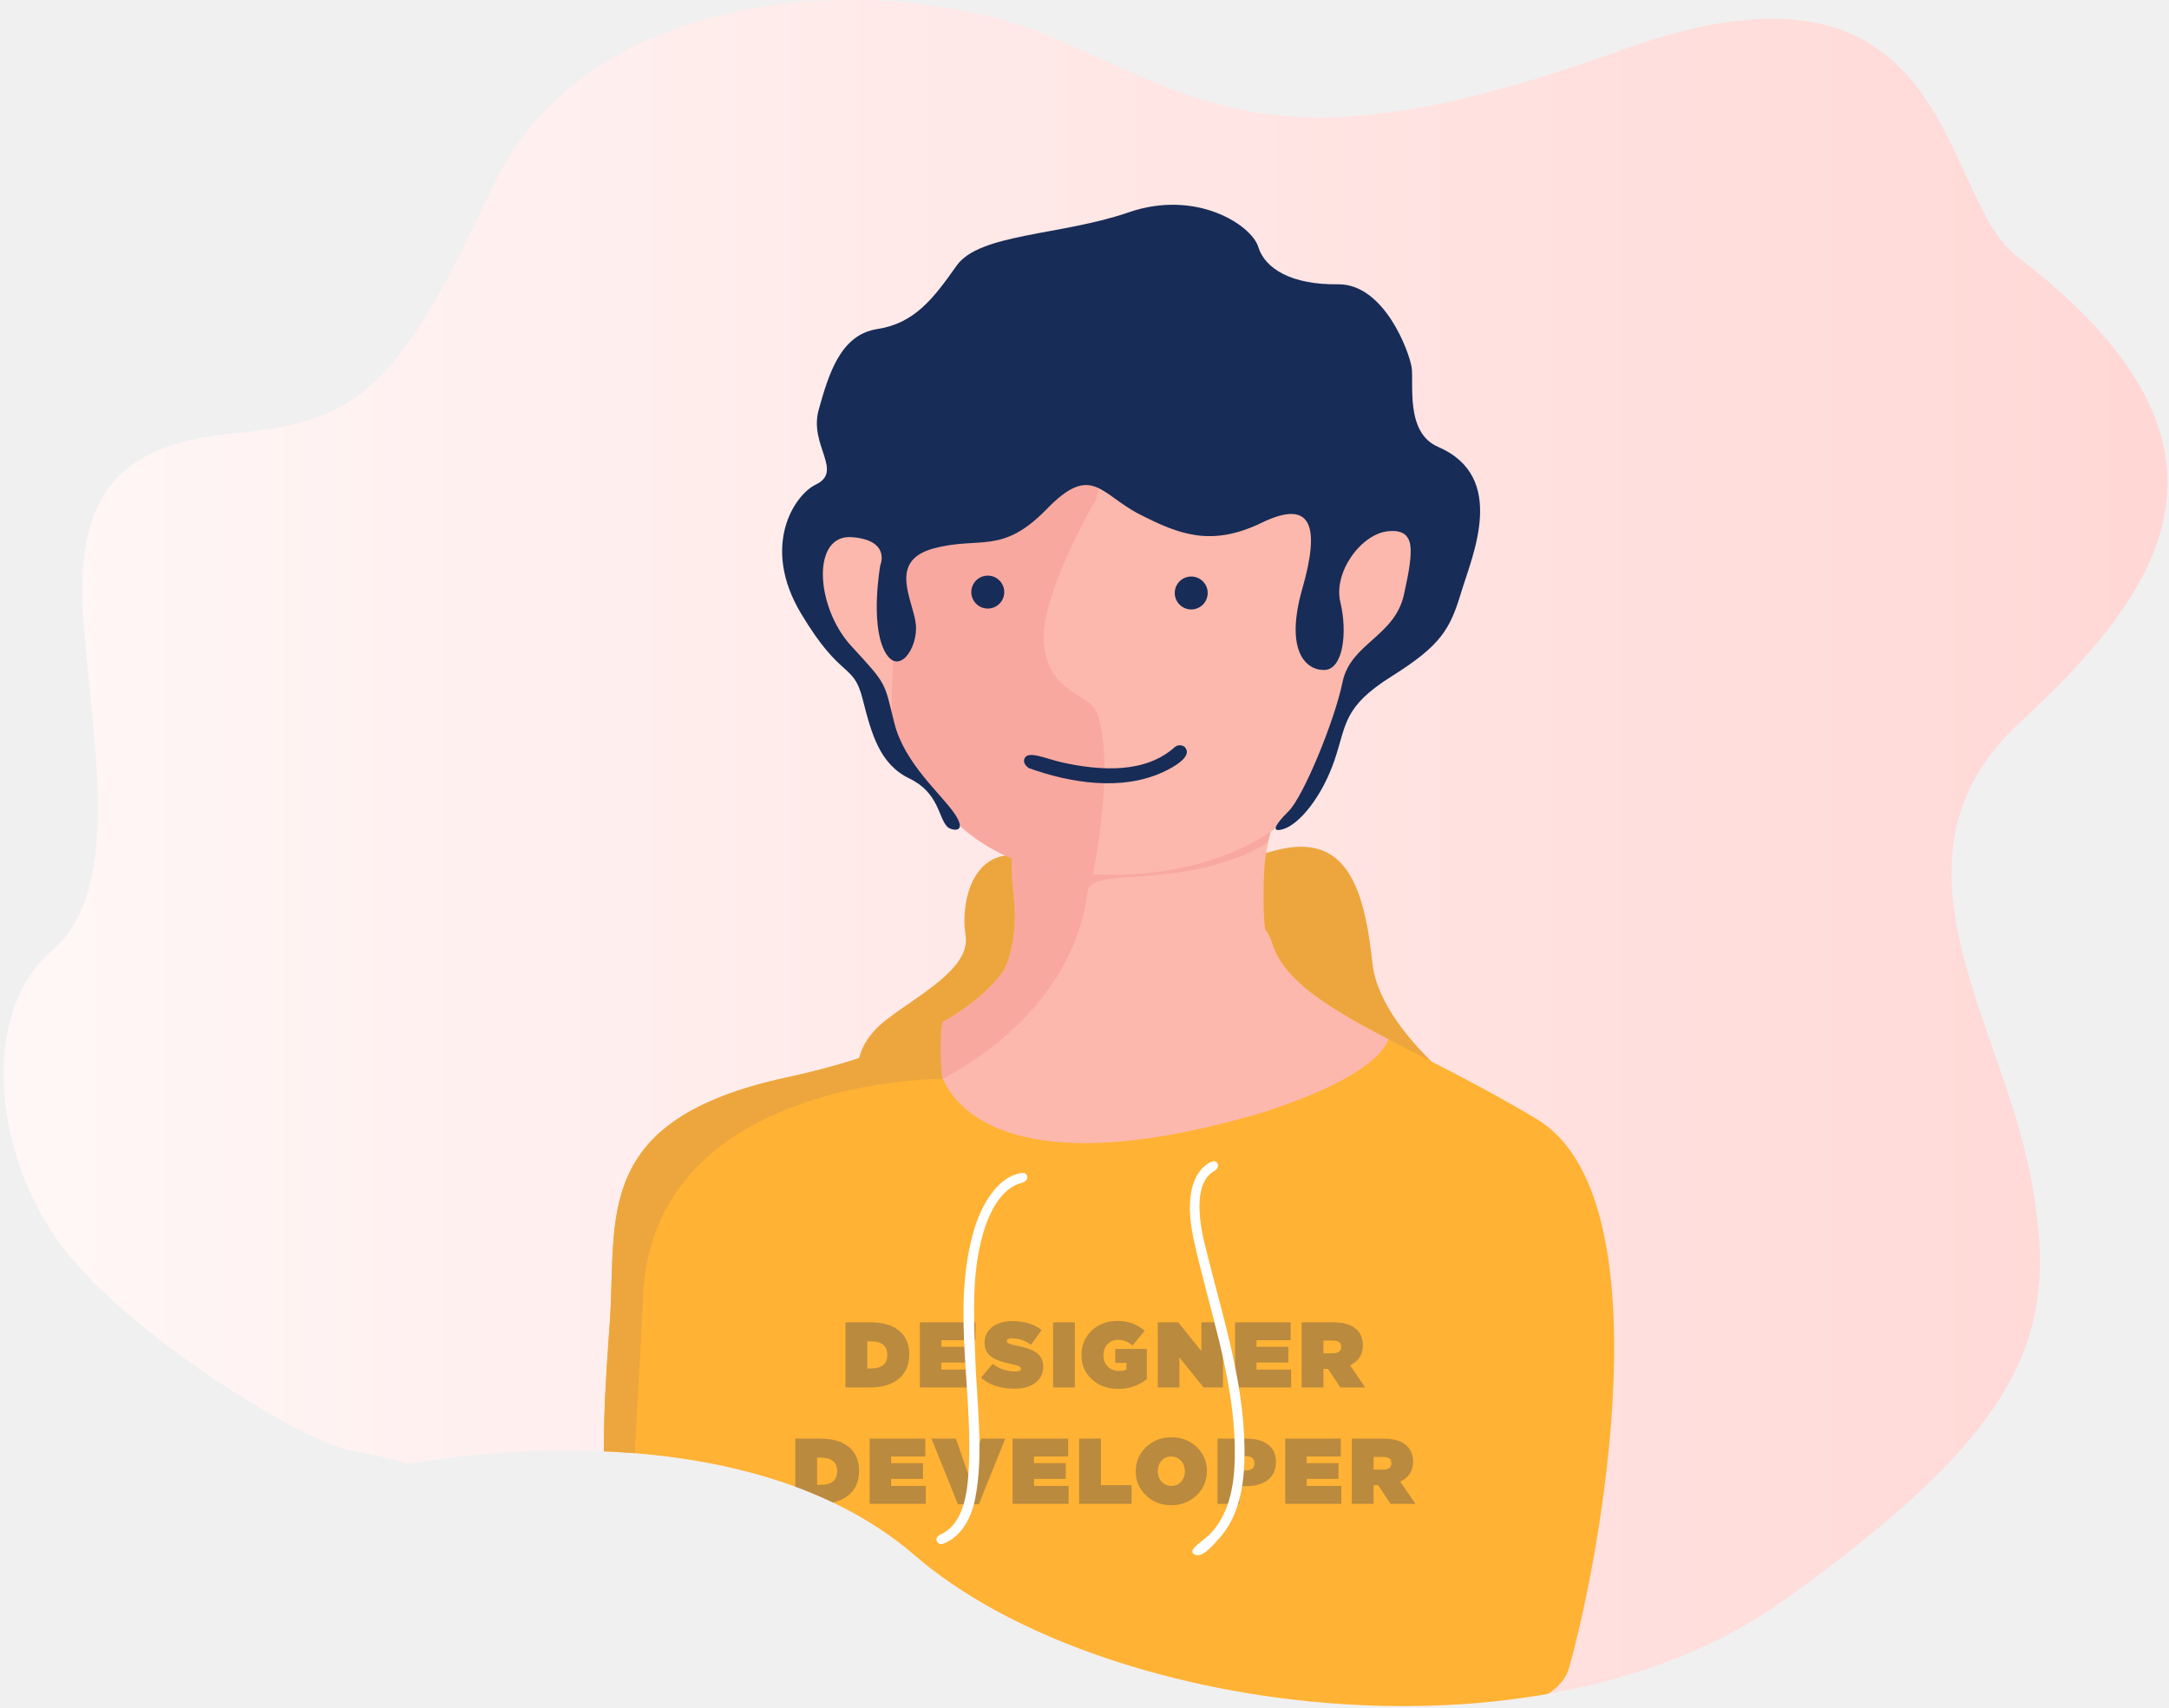
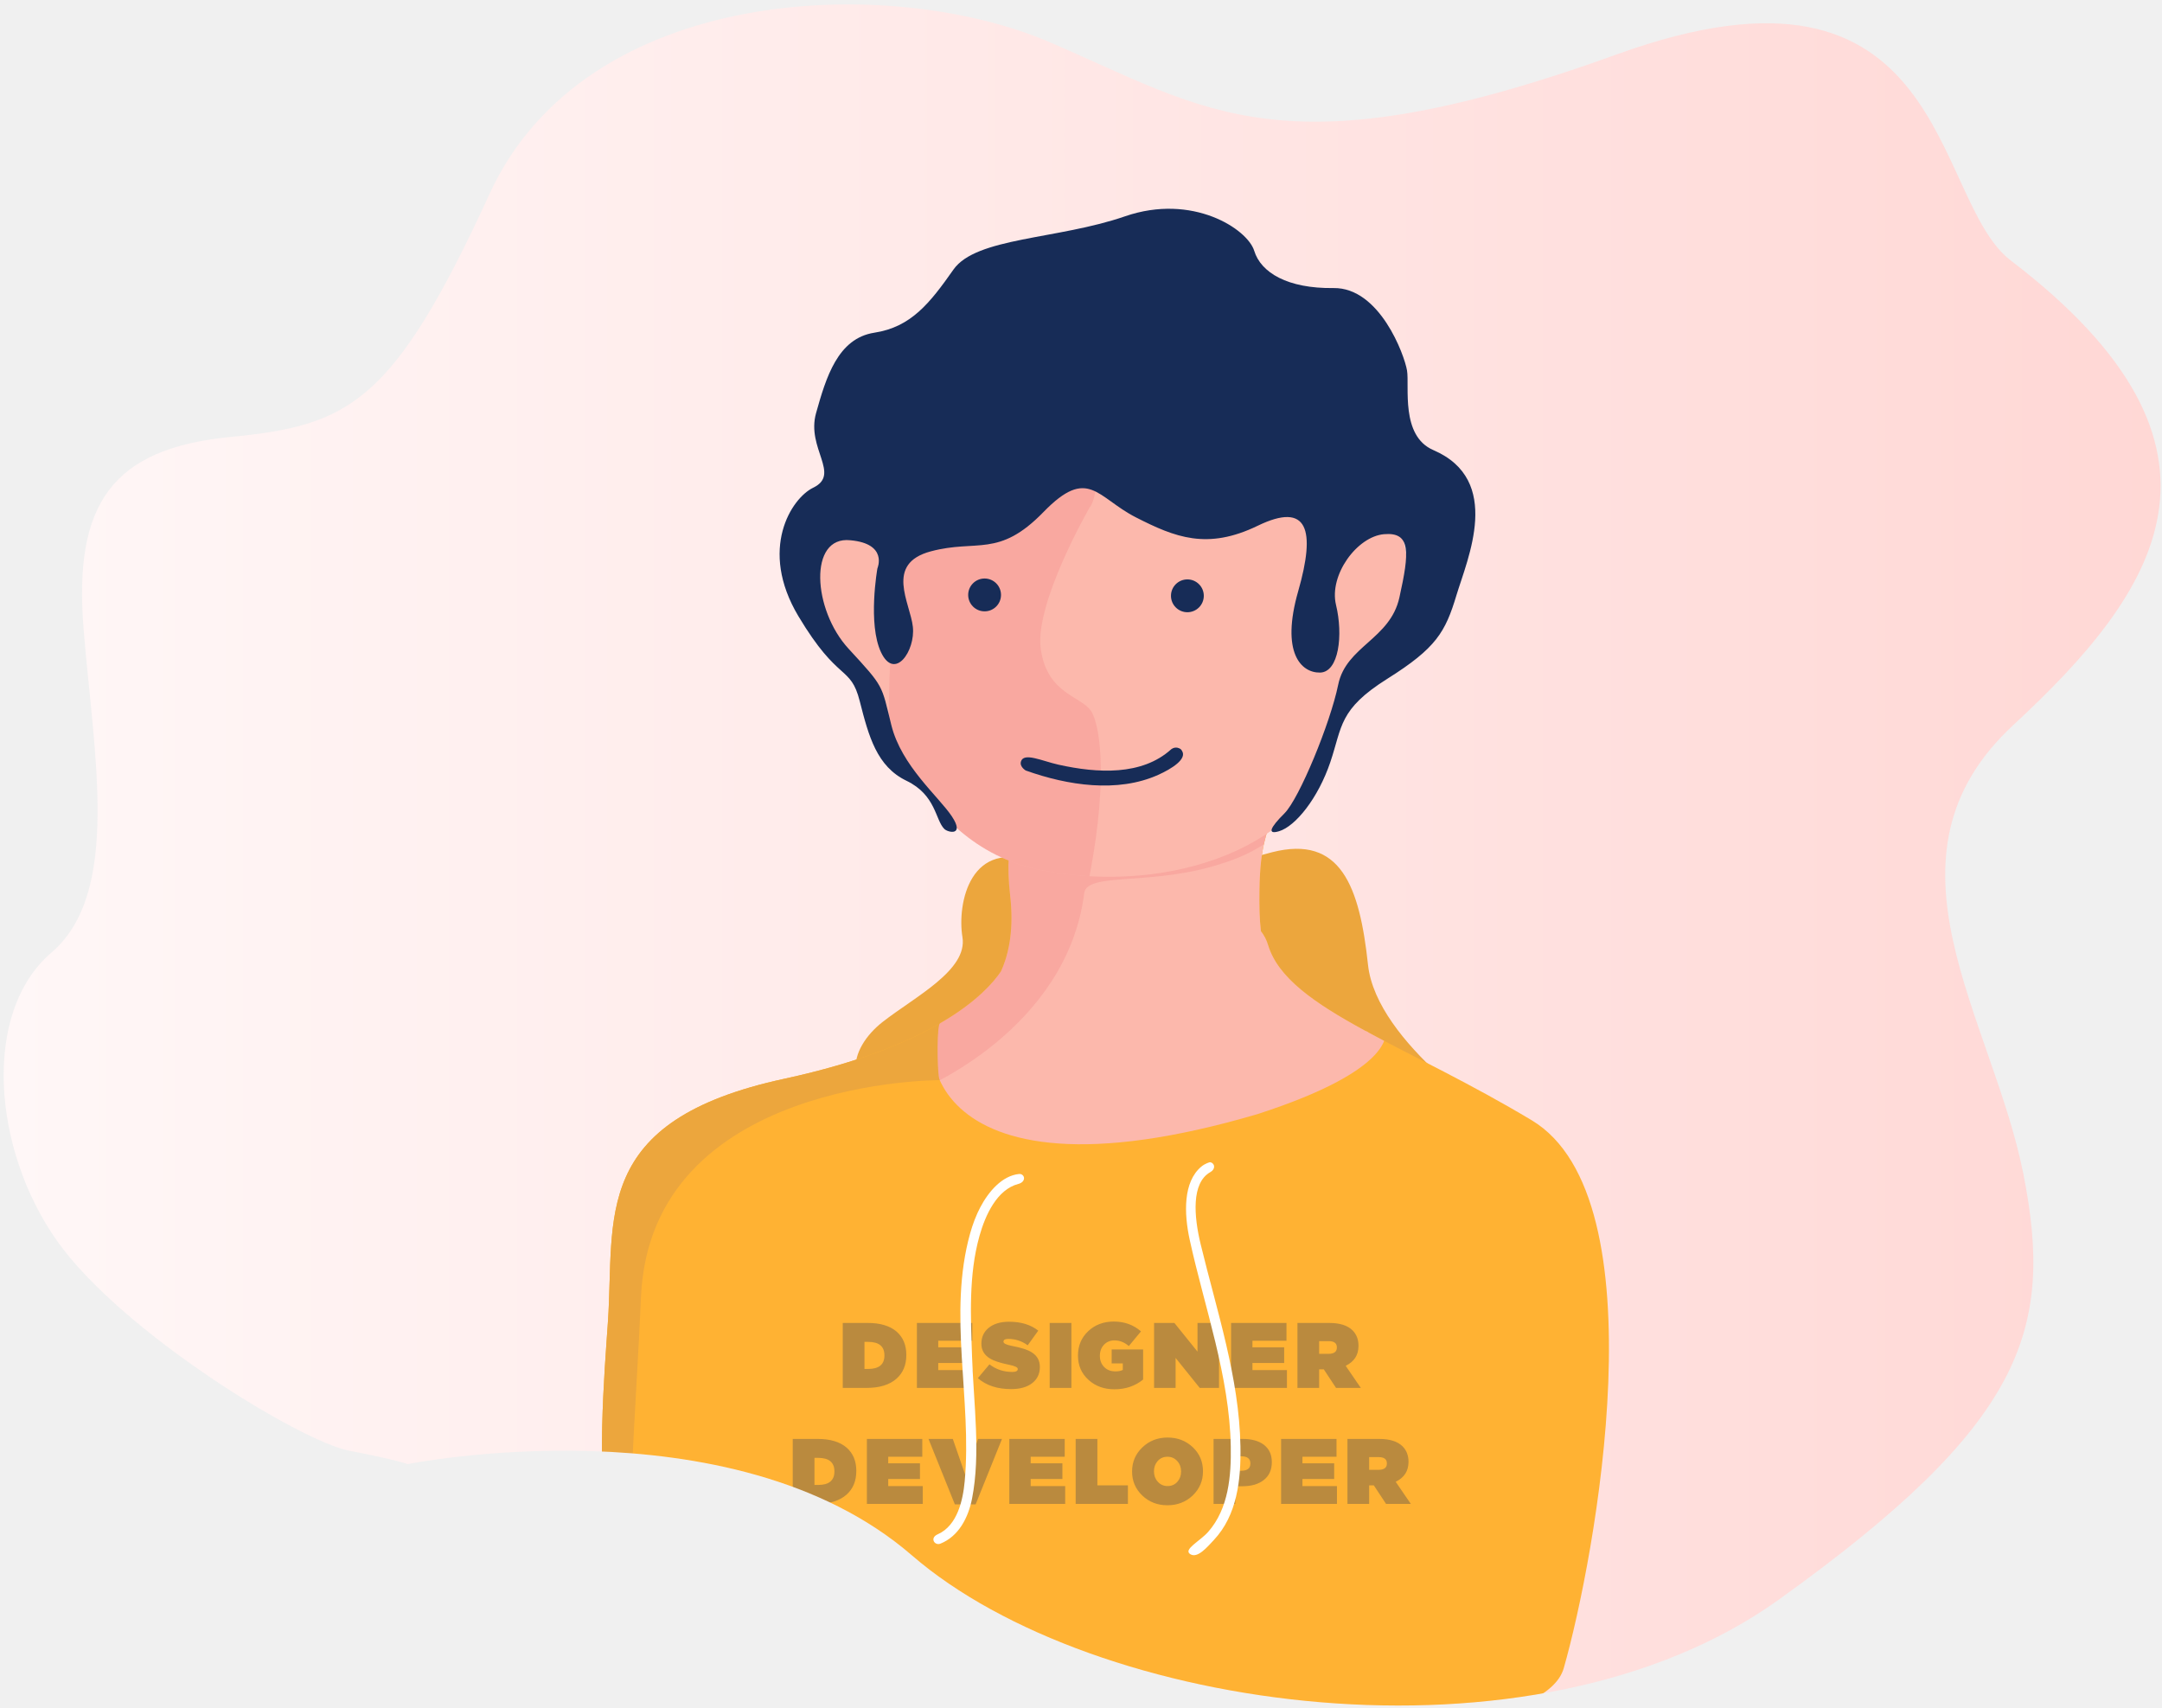
- <svg xmlns="http://www.w3.org/2000/svg" xmlns:xlink="http://www.w3.org/1999/xlink" width="466px" height="367px" viewBox="0 0 466 367" version="1.1">
-   <defs>
-     <linearGradient x1="0%" y1="50%" x2="164.942%" y2="50%" id="linearGradient-111">
-       <stop stop-color="#FFF7F7" offset="0%" />
-       <stop stop-color="#FFC3BF" offset="100%" />
-     </linearGradient>
-     <path d="M87.856,315.576 C87.856,315.576 157.6,301.543 196.561,335.248 C235.522,368.953 330.378,382.774 383.323,344.841 C436.268,306.908 442.787,286.689 436.116,253.017 C429.444,219.345 403.076,184.879 433.969,156.262 C464.861,127.645 486.564,96.72 433.396,56.143 C416.116,42.956 420.512,-14.303 348.516,11.71 C276.52,37.723 260.355,23.691 226.138,9.045 C191.922,-5.601 126.285,-3.469 105.528,41.771 C84.772,87.012 75.267,91.689 49.716,94.183 C24.164,96.676 15.84,108.559 18.013,135.535 C20.185,162.51 26.192,192.404 11.1,205.306 C-3.992,218.209 -1.597,247.833 12.32,267.491 C26.237,287.149 64.691,310.643 75.328,312.698 C85.964,314.753 87.855,315.576 87.855,315.576 L87.856,315.576 Z" id="path-22" />
-     <path d="M86.11,45.381 C88.016,41.213 88.874,35.813 88.105,29.084 C86.536,15.344 90.372,13.127 90.372,13.127 C90.372,13.127 98.005,3.164 110.99,0.586 C123.974,-1.991 144.902,8.057 144.237,12.108 C143.572,16.159 141.996,17.665 141.838,27.751 C141.786,31.104 141.837,34.066 142.153,36.695 C142.833,37.571 143.355,38.562 143.693,39.681 C145.822,46.748 153.562,52.143 164.467,58.08 C165.002,58.338 165.307,58.479 165.307,58.479 C165.299,58.49 165.293,58.505 165.288,58.526 C175.14,63.839 187.455,69.627 200.505,77.452 C228.571,94.28 214.183,171.885 207.421,195.555 C200.66,219.225 66.205,210.883 30.08,208.155 C-6.044,205.428 -0.116,143.282 1.403,120.907 C2.922,98.532 -2.502,77.564 39.42,68.515 C72.252,61.429 82.995,50.003 86.11,45.381 L86.11,45.381 Z" id="path-4" />
-     <path d="M17.345,13.023 C17.345,13.023 13.222,15.243 14.908,29.004 C16.594,42.764 10.998,50.97 3.394,54.476 C-4.21,57.983 -4.198,98.018 70.201,76.116 C99.7,66.561 97.546,58.854 97.873,58.443 C97.873,58.443 86.455,53.504 79.886,48.919 C73.317,44.333 72.483,37.77 72.652,27.669 C72.821,17.568 74.516,16.06 75.23,12.003 C75.945,7.945 53.455,-2.118 39.501,0.464 C25.547,3.045 17.345,13.023 17.345,13.023 L17.345,13.023 Z" id="path-6" />
-     <path d="M12.76,76.493 C12.76,76.493 19.354,110.005 47.773,115.644 C76.192,121.283 105.849,110.049 109.987,88.905 C110.52,85.861 111.287,73.561 114.957,71.305 C118.626,69.049 127.499,66.214 126.983,52.924 C126.468,39.634 122.637,37.556 119.055,41.344 C115.474,45.133 114.613,47.989 113.251,47.71 C111.888,47.432 118.267,25.547 111.399,19.04 C104.532,12.532 64.847,-15.265 31.941,11.47 C25.588,17.536 12.782,31.502 12.934,45.75 C10.867,43.763 1.042,37.682 0.353,48.37 C-0.337,59.058 -0.936,70.998 12.76,76.493 L12.76,76.493 Z" id="path-8" />
-   </defs>
-   <g id="Page-1" stroke="none" stroke-width="1" fill="none" fill-rule="evenodd">
-     <g id="Portfolio---2" transform="translate(-150, -1145)">
-       <g id="Profile" transform="translate(150, 1144)">
-         <g id="Profile-Illustration">
-           <mask id="mask-333" fill="white">
-             <use xlink:href="#path-22" />
-           </mask>
-           <use id="Path" fill="url(#linearGradient-111)" xlink:href="#path-22" />
-           <path d="M323.632,242.112 C323.632,242.112 296.684,224.937 294.864,207.965 C293.045,190.993 288.977,179.921 274.2,183.687 C259.424,187.452 263.138,190.028 255.922,184.307 C248.706,178.585 238.335,191.961 223.691,186.089 C209.047,180.217 206.266,194.843 207.445,201.975 C208.624,209.107 197.259,214.789 190.251,220.262 C183.244,225.736 179.247,236.405 198.026,240.421 C216.806,244.437 300.848,266.829 311.527,255.881 C322.207,244.932 323.632,242.112 323.632,242.112 L323.632,242.112 Z" id="Hood" fill="#ECA63D" mask="url(#mask-333)" />
-           <path d="M215.74,209.386 C217.646,205.217 218.503,199.818 217.735,193.088 C216.166,179.348 220.002,177.131 220.002,177.131 C220.002,177.131 227.635,167.168 240.619,164.591 C253.604,162.013 274.532,172.061 273.867,176.112 C273.202,180.164 271.626,181.669 271.468,191.755 C271.416,195.108 271.467,198.07 271.782,200.7 C272.463,201.575 272.985,202.567 273.323,203.686 C275.452,210.752 283.192,216.147 294.097,222.085 C294.632,222.342 294.937,222.484 294.937,222.484 C294.929,222.494 294.923,222.51 294.918,222.53 C304.77,227.844 317.085,233.631 330.135,241.456 C358.201,258.284 343.812,335.889 337.051,359.56 C330.29,383.23 195.835,374.887 159.71,372.16 C123.586,369.432 129.514,307.286 131.033,284.911 C132.552,262.536 127.128,241.568 169.05,232.519 C201.882,225.433 212.625,214.007 215.74,209.386 L215.74,209.386 Z" id="Path" fill="#FFB233" mask="url(#mask-333)" />
-           <path d="M186.85,299.144 C189.59,299.144 191.73,298.484 193.23,297.164 C194.65,295.904 195.35,294.204 195.35,292.064 L195.35,292.064 L195.35,292.024 C195.35,289.904 194.65,288.244 193.27,287.024 C191.81,285.764 189.73,285.144 187.01,285.144 L187.01,285.144 L181.65,285.144 L181.65,299.144 L186.85,299.144 Z M187.11,295.064 L186.33,295.064 L186.33,289.224 L187.11,289.224 C189.45,289.224 190.63,290.184 190.63,292.124 L190.63,292.124 L190.63,292.164 C190.63,294.104 189.45,295.064 187.11,295.064 L187.11,295.064 Z M209.67,299.144 L209.67,295.304 L202.23,295.304 L202.23,293.784 L209.07,293.784 L209.07,290.404 L202.23,290.404 L202.23,288.984 L209.57,288.984 L209.57,285.144 L197.63,285.144 L197.63,299.144 L209.67,299.144 Z M217.95,299.404 C219.85,299.404 221.35,298.984 222.45,298.144 C223.57,297.284 224.13,296.124 224.13,294.664 L224.13,294.664 L224.13,294.624 C224.13,293.304 223.59,292.284 222.49,291.544 C221.59,290.944 220.13,290.464 218.15,290.104 C216.91,289.864 216.29,289.564 216.29,289.204 L216.29,289.204 L216.29,289.164 C216.29,288.784 216.63,288.584 217.31,288.584 C218.85,288.584 220.25,289.044 221.51,289.964 L221.51,289.964 L223.79,286.804 C222.17,285.524 220.07,284.884 217.47,284.884 C215.61,284.884 214.13,285.344 213.05,286.244 C212.03,287.104 211.53,288.224 211.53,289.604 L211.53,289.604 L211.53,289.644 C211.53,290.984 212.13,292.024 213.31,292.764 C214.17,293.304 215.53,293.764 217.43,294.144 C218.73,294.404 219.37,294.704 219.37,295.064 L219.37,295.064 L219.37,295.104 C219.37,295.504 218.97,295.704 218.17,295.704 C216.33,295.704 214.69,295.164 213.27,294.064 L213.27,294.064 L210.77,297.044 C212.57,298.624 214.97,299.404 217.95,299.404 Z M230.93,299.144 L230.93,285.144 L226.25,285.144 L226.25,299.144 L230.93,299.144 Z M240.21,299.444 C242.61,299.444 244.67,298.744 246.39,297.344 L246.39,297.344 L246.39,290.864 L239.61,290.864 L239.61,293.864 L242.01,293.864 L242.01,295.264 C241.63,295.484 241.09,295.584 240.41,295.584 C239.43,295.584 238.63,295.284 238.01,294.664 C237.39,294.044 237.07,293.224 237.07,292.244 L237.07,292.244 L237.07,292.204 C237.07,291.264 237.37,290.464 237.95,289.844 C238.55,289.224 239.31,288.904 240.21,288.904 C241.31,288.904 242.35,289.304 243.31,290.124 L243.31,290.124 L245.93,286.964 C244.31,285.544 242.35,284.844 240.07,284.844 C237.85,284.844 236.01,285.544 234.55,286.924 C233.09,288.304 232.35,290.044 232.35,292.144 L232.35,292.144 L232.35,292.184 C232.35,294.324 233.11,296.064 234.65,297.444 C236.13,298.784 237.99,299.444 240.21,299.444 Z M253.39,299.144 L253.39,292.684 L258.59,299.144 L262.75,299.144 L262.75,285.144 L258.11,285.144 L258.11,291.324 L253.13,285.144 L248.75,285.144 L248.75,299.144 L253.39,299.144 Z M277.39,299.144 L277.39,295.304 L269.95,295.304 L269.95,293.784 L276.79,293.784 L276.79,290.404 L269.95,290.404 L269.95,288.984 L277.29,288.984 L277.29,285.144 L265.35,285.144 L265.35,299.144 L277.39,299.144 Z M284.33,299.144 L284.33,295.144 L285.33,295.144 L287.97,299.144 L293.31,299.144 L290.05,294.384 C291.89,293.484 292.81,292.064 292.81,290.104 L292.81,290.104 L292.81,290.064 C292.81,288.704 292.39,287.604 291.53,286.744 C290.47,285.684 288.79,285.144 286.49,285.144 L286.49,285.144 L279.65,285.144 L279.65,299.144 L284.33,299.144 Z M286.35,291.804 L284.33,291.804 L284.33,289.064 L286.37,289.064 C287.55,289.064 288.15,289.504 288.15,290.404 L288.15,290.404 L288.15,290.444 C288.15,291.344 287.55,291.804 286.35,291.804 L286.35,291.804 Z M176.07,324.144 C178.81,324.144 180.95,323.484 182.45,322.164 C183.87,320.904 184.57,319.204 184.57,317.064 L184.57,317.064 L184.57,317.024 C184.57,314.904 183.87,313.244 182.49,312.024 C181.03,310.764 178.95,310.144 176.23,310.144 L176.23,310.144 L170.87,310.144 L170.87,324.144 L176.07,324.144 Z M176.33,320.064 L175.55,320.064 L175.55,314.224 L176.33,314.224 C178.67,314.224 179.85,315.184 179.85,317.124 L179.85,317.124 L179.85,317.164 C179.85,319.104 178.67,320.064 176.33,320.064 L176.33,320.064 Z M198.89,324.144 L198.89,320.304 L191.45,320.304 L191.45,318.784 L198.29,318.784 L198.29,315.404 L191.45,315.404 L191.45,313.984 L198.79,313.984 L198.79,310.144 L186.85,310.144 L186.85,324.144 L198.89,324.144 Z M210.29,324.244 L215.97,310.144 L210.81,310.144 L208.09,318.004 L205.37,310.144 L200.13,310.144 L205.81,324.244 L210.29,324.244 Z M229.59,324.144 L229.59,320.304 L222.15,320.304 L222.15,318.784 L228.99,318.784 L228.99,315.404 L222.15,315.404 L222.15,313.984 L229.49,313.984 L229.49,310.144 L217.55,310.144 L217.55,324.144 L229.59,324.144 Z M243.11,324.144 L243.11,320.144 L236.53,320.144 L236.53,310.144 L231.85,310.144 L231.85,324.144 L243.11,324.144 Z M251.63,324.444 C253.77,324.444 255.59,323.744 257.09,322.324 C258.55,320.904 259.29,319.184 259.29,317.144 L259.29,317.144 L259.29,317.104 C259.29,315.064 258.57,313.344 257.11,311.944 C255.63,310.544 253.81,309.844 251.67,309.844 C249.53,309.844 247.71,310.544 246.23,311.964 C244.75,313.384 244.01,315.104 244.01,317.144 L244.01,317.144 L244.01,317.184 C244.01,319.224 244.75,320.944 246.21,322.344 C247.67,323.744 249.49,324.444 251.63,324.444 Z M251.67,320.304 C250.81,320.304 250.09,319.984 249.53,319.344 C248.99,318.744 248.73,318.004 248.73,317.144 L248.73,317.144 L248.73,317.104 C248.73,316.244 248.99,315.524 249.51,314.924 C250.05,314.304 250.77,313.984 251.63,313.984 C252.49,313.984 253.21,314.304 253.77,314.944 C254.31,315.544 254.57,316.284 254.57,317.144 L254.57,317.144 L254.57,317.184 C254.57,318.044 254.31,318.764 253.79,319.364 C253.25,319.984 252.53,320.304 251.67,320.304 Z M266.25,324.144 L266.25,320.344 L267.77,320.344 C269.71,320.344 271.23,319.904 272.37,319.024 C273.55,318.104 274.13,316.824 274.13,315.164 L274.13,315.164 L274.13,315.124 C274.13,313.504 273.55,312.264 272.39,311.384 C271.29,310.564 269.79,310.144 267.87,310.144 L267.87,310.144 L261.57,310.144 L261.57,324.144 L266.25,324.144 Z M267.51,317.004 L266.25,317.004 L266.25,313.884 L267.53,313.884 C268.85,313.884 269.51,314.404 269.51,315.424 L269.51,315.424 L269.51,315.464 C269.51,316.484 268.85,317.004 267.51,317.004 L267.51,317.004 Z M288.17,324.144 L288.17,320.304 L280.73,320.304 L280.73,318.784 L287.57,318.784 L287.57,315.404 L280.73,315.404 L280.73,313.984 L288.07,313.984 L288.07,310.144 L276.13,310.144 L276.13,324.144 L288.17,324.144 Z M295.11,324.144 L295.11,320.144 L296.11,320.144 L298.75,324.144 L304.09,324.144 L300.83,319.384 C302.67,318.484 303.59,317.064 303.59,315.104 L303.59,315.104 L303.59,315.064 C303.59,313.704 303.17,312.604 302.31,311.744 C301.25,310.684 299.57,310.144 297.27,310.144 L297.27,310.144 L290.43,310.144 L290.43,324.144 L295.11,324.144 Z M297.13,316.804 L295.11,316.804 L295.11,314.064 L297.15,314.064 C298.33,314.064 298.93,314.504 298.93,315.404 L298.93,315.404 L298.93,315.444 C298.93,316.344 298.33,316.804 297.13,316.804 L297.13,316.804 Z" id="DESIGNERDEVELOPER" fill="#172C57" fill-rule="nonzero" opacity="0.3" mask="url(#mask-333)" />
-           <g id="Clipped" mask="url(#mask-333)">
-             <g transform="translate(129.6299, 164.0042)">
-               <mask id="mask-111" fill="white">
-                 <use xlink:href="#path-4" />
-               </mask>
-               <g id="Path" stroke="none" fill="none" />
-               <g id="Group" stroke="none" stroke-width="1" fill="none" fill-rule="evenodd" mask="url(#mask-111)">
-                 <g transform="translate(-36.59798, 0)">
-                   <path d="M125.212,13.023 C125.212,13.023 121.089,15.243 122.776,29.004 C124.462,42.764 118.866,50.97 111.262,54.476 C103.658,57.983 103.67,98.018 178.069,76.116 C207.567,66.561 205.413,58.854 205.74,58.443 C205.74,58.443 194.323,53.504 187.754,48.919 C181.185,44.333 180.35,37.77 180.52,27.669 C180.689,17.568 182.383,16.06 183.098,12.003 C183.812,7.945 161.322,-2.118 147.369,0.464 C133.415,3.045 125.212,13.023 125.212,13.023 L125.212,13.023 Z" id="_-" fill="#FCB8AC" />
-                   <g id="Clipped" stroke-width="1" fill="none" transform="translate(107.8677, 0)">
-                     <mask id="mask-7" fill="white">
-                       <use xlink:href="#path-6" />
-                     </mask>
-                     <g id="Path" />
-                     <path d="M-2.276,70.734 C-2.276,70.734 29.132,57.977 32.815,28.391 C33.563,24.177 46.325,26.691 60.119,22.84 C70.156,20.038 71.32,17.413 75.04,16.284 C82.535,14.01 74.155,11.682 65.575,13.564 C56.996,15.445 50.709,24.778 32.424,22.878 C14.14,20.978 13.826,18.554 12.983,22.449 C12.139,26.344 14.994,41.238 11.55,43.901 C8.107,46.564 -4.071,52.954 -4.086,60.046 C-4.101,67.139 -2.276,70.734 -2.276,70.734 L-2.276,70.734 Z" id="Path" fill-opacity="0.34" fill="#F48A8B" mask="url(#mask-7)" />
-                   </g>
-                   <path d="M109.566,68.811 C109.566,68.811 47.209,68.503 45.13,115.521 C43.051,162.539 39.076,177.652 54.25,198.577 C86.997,243.736 -12.745,213.982 1.593,160.894 C16.442,105.917 41.859,65.11 69.458,61.126 C97.057,57.142 102.931,45.464 106.99,50.285 C111.048,55.105 110.003,54.735 109.407,56.866 C108.81,58.998 109.04,68.842 109.566,68.811 Z" id="Path" fill="#ECA63D" />
-                   <path d="M126.976,89.054 C128.029,89.393 127.96,90.804 126.448,91.183 C121.884,92.384 119.367,97.818 118.083,102.394 C115.731,110.784 116.185,119.681 116.491,128.538 C116.845,138.78 118.366,149.334 116.491,158.963 C115.689,163.085 113.625,167.117 109.676,168.706 C108.416,169.213 107.277,167.467 109.115,166.682 C113.354,164.803 114.537,159.23 114.9,155.276 C116.516,137.662 111.204,119.208 116.077,101.831 C116.353,100.848 116.669,99.875 117.036,98.922 C117.23,98.42 117.437,97.924 117.66,97.434 C117.846,97.026 118.044,96.623 118.252,96.227 C120.051,92.811 122.957,89.408 126.633,89.032 C126.633,89.032 126.792,89.027 126.976,89.054 L126.976,89.054 Z" id="Path" fill="#FFFFFF" />
-                   <path d="M167.906,86.522 C168.874,86.788 168.979,88.024 167.829,88.642 C163.715,90.97 164.305,98.17 165.751,104.142 C169.244,118.577 174.081,132.918 174.334,147.746 C174.457,154.981 173.628,162.572 168.609,167.921 C167.164,169.462 165.092,171.95 163.525,170.982 C161.911,169.984 165.615,168.183 167.39,166.164 C171.816,161.128 172.356,154.007 172.25,147.781 C171.991,132.61 166.572,117.73 163.404,103.246 C162.156,97.54 161.958,90.693 165.935,87.425 C166.785,86.726 167.725,86.505 167.725,86.505 C167.785,86.51 167.846,86.516 167.906,86.522 L167.906,86.522 Z" id="Path" fill="#FFFFFF" />
-                 </g>
-               </g>
+ <svg xmlns="http://www.w3.org/2000/svg" width="466" height="368" viewBox="0 0 466 368" fill="none">
+   <g id="designer-boy--profile">
+     <path id="Container" fill-rule="evenodd" clip-rule="evenodd" d="M87.856 315.574C87.856 315.574 157.601 301.541 196.561 335.246C235.523 368.951 330.379 382.772 383.323 344.84C436.268 306.907 442.788 286.688 436.116 253.016C429.445 219.343 403.076 184.877 433.969 156.26C464.862 127.644 486.565 96.718 433.396 56.142C416.117 42.955 420.512 -14.304 348.516 11.709C276.52 37.721 260.355 23.69 226.139 9.044C191.923 -5.603 126.286 -3.47 105.529 41.77C84.772 87.01 75.268 91.687 49.716 94.181C24.165 96.674 15.84 108.557 18.013 135.533C20.185 162.509 26.192 192.402 11.1 205.305C-3.991 218.208 -1.597 247.832 12.32 267.49C26.237 287.147 64.692 310.642 75.328 312.697C85.965 314.752 87.856 315.574 87.856 315.574H87.856Z" fill="url(#profile_illustration__container)" />
+     <mask id="mask0_150502_53504" style="mask-type:luminance" maskUnits="userSpaceOnUse" x="0" y="0" width="466" height="368">
+       <path id="Container (Mask)" fill-rule="evenodd" clip-rule="evenodd" d="M87.856 315.574C87.856 315.574 157.601 301.541 196.561 335.246C235.523 368.951 330.379 382.772 383.323 344.84C436.268 306.907 442.788 286.688 436.116 253.016C429.445 219.343 403.076 184.877 433.969 156.26C464.862 127.644 486.565 96.718 433.396 56.142C416.117 42.955 420.512 -14.304 348.516 11.709C276.52 37.721 260.355 23.69 226.139 9.044C191.923 -5.603 126.286 -3.47 105.529 41.77C84.772 87.01 75.268 91.687 49.716 94.181C24.165 96.674 15.84 108.557 18.013 135.533C20.185 162.509 26.192 192.402 11.1 205.305C-3.991 218.208 -1.597 247.832 12.32 267.49C26.237 287.147 64.692 310.642 75.328 312.697C85.965 314.752 87.856 315.574 87.856 315.574Z" fill="white" />
+     </mask>
+     <g mask="url(#mask0_150502_53504)">
+       <path id="Hood" fill-rule="evenodd" clip-rule="evenodd" d="M323.633 242.11C323.633 242.11 296.684 224.935 294.864 207.963C293.045 190.991 288.977 179.92 274.2 183.685C259.424 187.451 263.138 190.027 255.922 184.305C248.706 178.584 238.335 191.96 223.691 186.087C209.047 180.215 206.266 194.841 207.445 201.973C208.624 209.105 197.259 214.787 190.251 220.261C183.244 225.734 179.247 236.404 198.027 240.42C216.806 244.436 300.848 266.828 311.528 255.879C322.207 244.93 323.633 242.11 323.633 242.11V242.11Z" fill="#ECA63D" />
+       <path id="Body" fill-rule="evenodd" clip-rule="evenodd" d="M215.741 209.384C217.647 205.215 218.504 199.816 217.735 193.086C216.166 179.346 220.003 177.13 220.003 177.13C220.003 177.13 227.635 167.167 240.62 164.589C253.604 162.011 274.532 172.06 273.868 176.111C273.203 180.162 271.626 181.667 271.468 191.753C271.416 195.106 271.467 198.069 271.783 200.698C272.463 201.574 272.986 202.565 273.323 203.684C275.452 210.75 283.192 216.146 294.097 222.083C294.633 222.34 294.937 222.482 294.937 222.482C294.93 222.492 294.923 222.508 294.918 222.528C304.77 227.842 317.085 233.629 330.135 241.454C358.202 258.283 343.813 335.888 337.051 359.558C330.29 383.228 195.835 374.885 159.711 372.158C123.587 369.431 129.515 307.284 131.034 284.909C132.552 262.534 127.128 241.566 169.05 232.518C201.882 225.431 212.625 214.006 215.74 209.384H215.741Z" fill="#FFB233" />
+       <path id="DESIGNERDEVELOPER" opacity="0.3" fill-rule="evenodd" clip-rule="evenodd" d="M240.21 299.444C242.61 299.444 244.67 298.744 246.39 297.344V290.864H239.61V293.864H242.01V295.264C241.63 295.484 241.09 295.584 240.41 295.584C239.43 295.584 238.63 295.284 238.01 294.664C237.39 294.044 237.07 293.224 237.07 292.244V292.204C237.07 291.264 237.37 290.464 237.95 289.844C238.55 289.224 239.31 288.904 240.21 288.904C241.31 288.904 242.35 289.304 243.31 290.124L245.93 286.964C244.31 285.544 242.35 284.844 240.07 284.844C237.85 284.844 236.01 285.544 234.55 286.924C233.09 288.304 232.35 290.044 232.35 292.144V292.184C232.35 294.324 233.11 296.064 234.65 297.444C236.13 298.784 237.99 299.444 240.21 299.444ZM217.95 299.404C219.85 299.404 221.35 298.984 222.45 298.144C223.57 297.284 224.13 296.124 224.13 294.664V294.624C224.13 293.304 223.59 292.284 222.49 291.544C221.59 290.944 220.13 290.464 218.15 290.104C216.91 289.864 216.29 289.564 216.29 289.204V289.164C216.29 288.784 216.63 288.584 217.31 288.584C218.85 288.584 220.25 289.044 221.51 289.964L223.79 286.804C222.17 285.524 220.07 284.884 217.47 284.884C215.61 284.884 214.13 285.344 213.05 286.244C212.03 287.104 211.53 288.224 211.53 289.604V289.644C211.53 290.984 212.13 292.024 213.31 292.764C214.17 293.304 215.53 293.764 217.43 294.144C218.73 294.404 219.37 294.704 219.37 295.064V295.104C219.37 295.504 218.97 295.704 218.17 295.704C216.33 295.704 214.69 295.164 213.27 294.064L210.77 297.044C212.57 298.624 214.97 299.404 217.95 299.404ZM186.85 299.144C189.59 299.144 191.73 298.484 193.23 297.164C194.65 295.904 195.35 294.204 195.35 292.064V292.024C195.35 289.904 194.65 288.244 193.27 287.024C191.81 285.764 189.73 285.144 187.01 285.144H181.65V299.144H186.85ZM187.11 295.064H186.33V289.224H187.11C189.45 289.224 190.63 290.184 190.63 292.124V292.164C190.63 294.104 189.45 295.064 187.11 295.064ZM209.67 295.304V299.144H197.63V285.144H209.57V288.984H202.23V290.404H209.07V293.784H202.23V295.304H209.67ZM230.93 285.144V299.144H226.25V285.144H230.93ZM253.39 292.684V299.144H248.75V285.144H253.13L258.11 291.324V285.144H262.75V299.144H258.59L253.39 292.684ZM277.39 299.144V295.304H269.95V293.784H276.79V290.404H269.95V288.984H277.29V285.144H265.35V299.144H277.39ZM284.33 295.144V299.144H279.65V285.144H286.49C288.79 285.144 290.47 285.684 291.53 286.744C292.39 287.604 292.81 288.704 292.81 290.064V290.104C292.81 292.064 291.89 293.484 290.05 294.384L293.31 299.144H287.97L285.33 295.144H284.33ZM286.35 291.804H284.33V289.064H286.37C287.55 289.064 288.15 289.504 288.15 290.404V290.444C288.15 291.344 287.55 291.804 286.35 291.804ZM182.45 322.164C180.95 323.484 178.81 324.144 176.07 324.144H170.87V310.144H176.23C178.95 310.144 181.03 310.764 182.49 312.024C183.87 313.244 184.57 314.904 184.57 317.024V317.064C184.57 319.204 183.87 320.904 182.45 322.164ZM176.33 320.064H175.55V314.224H176.33C178.67 314.224 179.85 315.184 179.85 317.124V317.164C179.85 319.104 178.67 320.064 176.33 320.064ZM198.89 320.304V324.144H186.85V310.144H198.79V313.984H191.45V315.404H198.29V318.784H191.45V320.304H198.89ZM210.29 324.244L215.97 310.144H210.81L208.09 318.004L205.37 310.144H200.13L205.81 324.244H210.29ZM229.59 320.304V324.144H217.55V310.144H229.49V313.984H222.15V315.404H228.99V318.784H222.15V320.304H229.59ZM243.11 324.144V320.144H236.53V310.144H231.85V324.144H243.11ZM257.09 322.324C255.59 323.744 253.77 324.444 251.63 324.444C249.49 324.444 247.67 323.744 246.21 322.344C244.75 320.944 244.01 319.224 244.01 317.184V317.144C244.01 315.104 244.75 313.384 246.23 311.964C247.71 310.544 249.53 309.844 251.67 309.844C253.81 309.844 255.63 310.544 257.11 311.944C258.57 313.344 259.29 315.064 259.29 317.104V317.144C259.29 319.184 258.55 320.904 257.09 322.324ZM251.67 320.304C250.81 320.304 250.09 319.984 249.53 319.344C248.99 318.744 248.73 318.004 248.73 317.144V317.104C248.73 316.244 248.99 315.524 249.51 314.924C250.05 314.304 250.77 313.984 251.63 313.984C252.49 313.984 253.21 314.304 253.77 314.944C254.31 315.544 254.57 316.284 254.57 317.144V317.184C254.57 318.044 254.31 318.764 253.79 319.364C253.25 319.984 252.53 320.304 251.67 320.304ZM266.25 320.344V324.144H261.57V310.144H267.87C269.79 310.144 271.29 310.564 272.39 311.384C273.55 312.264 274.13 313.504 274.13 315.124V315.164C274.13 316.824 273.55 318.104 272.37 319.024C271.23 319.904 269.71 320.344 267.77 320.344H266.25ZM267.51 317.004H266.25V313.884H267.53C268.85 313.884 269.51 314.404 269.51 315.424V315.464C269.51 316.484 268.85 317.004 267.51 317.004ZM288.17 320.304V324.144H276.13V310.144H288.07V313.984H280.73V315.404H287.57V318.784H280.73V320.304H288.17ZM295.11 324.144V320.144H296.11L298.75 324.144H304.09L300.83 319.384C302.67 318.484 303.59 317.064 303.59 315.104V315.064C303.59 313.704 303.17 312.604 302.31 311.744C301.25 310.684 299.57 310.144 297.27 310.144H290.43V324.144H295.11ZM295.11 316.804H297.13C298.33 316.804 298.93 316.344 298.93 315.444V315.404C298.93 314.504 298.33 314.064 297.15 314.064H295.11V316.804Z" fill="#172C57" />
+       <g id="Clipped">
+         <mask id="mask1_150502_53504" style="mask-type:luminance" maskUnits="userSpaceOnUse" x="129" y="164" width="218" height="212">
+           <path id="Body Background" fill-rule="evenodd" clip-rule="evenodd" d="M215.741 209.384C217.647 205.215 218.504 199.816 217.735 193.086C216.166 179.346 220.003 177.13 220.003 177.13C220.003 177.13 227.635 167.167 240.62 164.589C253.604 162.011 274.532 172.06 273.868 176.111C273.203 180.162 271.626 181.667 271.468 191.753C271.416 195.106 271.467 198.069 271.783 200.698C272.463 201.574 272.986 202.565 273.323 203.684C275.452 210.75 283.192 216.146 294.097 222.083C294.633 222.34 294.937 222.482 294.937 222.482C294.93 222.492 294.923 222.508 294.918 222.528C304.77 227.842 317.085 233.629 330.135 241.454C358.202 258.283 343.813 335.888 337.051 359.558C330.29 383.228 195.835 374.885 159.711 372.158C123.587 369.431 129.515 307.284 131.034 284.909C132.552 262.534 127.128 241.566 169.05 232.518C201.882 225.431 212.625 214.006 215.74 209.384H215.741Z" fill="white" />
+         </mask>
+         <g mask="url(#mask1_150502_53504)">
+           <g id="Neck">
+             <path id="Neck_2" fill-rule="evenodd" clip-rule="evenodd" d="M218.244 177.024C218.244 177.024 214.121 179.244 215.808 193.005C217.494 206.765 211.898 214.971 204.294 218.477C196.69 221.984 196.702 262.019 271.101 240.117C300.599 230.562 298.445 222.855 298.772 222.444C298.772 222.444 287.355 217.505 280.786 212.919C274.216 208.334 273.382 201.771 273.552 191.67C273.721 181.569 275.415 180.061 276.13 176.004C276.844 171.946 254.354 161.883 240.4 164.465C226.447 167.046 218.244 177.024 218.244 177.024V177.024Z" fill="#FCB8AC" />
+             <mask id="mask2_150502_53504" style="mask-type:luminance" maskUnits="userSpaceOnUse" x="201" y="164" width="98" height="83">
+               <path id="Neck Shadow (Mask)" fill-rule="evenodd" clip-rule="evenodd" d="M218.244 177.024C218.244 177.024 214.121 179.244 215.808 193.005C217.494 206.765 211.898 214.971 204.294 218.477C196.69 221.984 196.702 262.019 271.101 240.117C300.599 230.562 298.445 222.855 298.772 222.444C298.772 222.444 287.355 217.505 280.786 212.919C274.216 208.334 273.382 201.771 273.552 191.67C273.721 181.569 275.415 180.061 276.13 176.004C276.844 171.946 254.354 161.883 240.4 164.465C226.447 167.046 218.244 177.024 218.244 177.024V177.024Z" fill="white" />
+             </mask>
+             <g mask="url(#mask2_150502_53504)">
+               <path id="Neck (Shadow)" fill-rule="evenodd" clip-rule="evenodd" d="M198.623 234.734C198.623 234.734 230.031 221.977 233.714 192.391C234.462 188.177 247.225 190.691 261.019 186.84C271.055 184.038 272.219 181.413 275.939 180.284C283.435 178.01 275.055 175.683 266.475 177.564C257.895 179.446 251.608 188.778 233.324 186.878C215.04 184.978 214.726 182.554 213.882 186.449C213.039 190.344 215.893 205.238 212.45 207.901C209.007 210.564 196.829 216.954 196.814 224.046C196.799 231.139 198.623 234.734 198.623 234.734V234.734Z" fill="#F48A8B" fill-opacity="0.34" />
            </g>
          </g>
-           <g id="Head" mask="url(#mask-333)">
-             <g transform="translate(167.979, 44.92947)">
-               <path d="M21.341,103.46 C21.341,103.46 27.935,136.972 56.354,142.611 C84.773,148.25 114.429,137.016 118.567,115.872 C119.101,112.828 119.867,100.527 123.537,98.272 C127.207,96.016 136.079,93.181 135.563,79.891 C135.048,66.601 131.217,64.523 127.636,68.311 C124.054,72.1 123.194,74.956 121.831,74.677 C120.469,74.399 126.847,52.514 119.98,46.007 C113.112,39.499 73.428,11.702 40.521,38.437 C34.168,44.503 21.362,58.469 21.514,72.717 C19.448,70.73 9.623,64.649 8.933,75.337 C8.243,86.025 7.645,97.965 21.341,103.46 L21.341,103.46 Z" id="Face" fill="#FCB8AC" />
-               <g id="Clipped" stroke-width="1" fill="none" transform="translate(8.580388, 26.96693)">
-                 <mask id="mask-9" fill="white">
-                   <use xlink:href="#path-8" />
-                 </mask>
-                 <g id="Path" />
-                 <path d="M58.308,37.482 C58.308,37.482 46.413,58.065 47.764,67.928 C49.115,77.791 56.569,78.078 58.674,81.46 C60.779,84.842 62.407,98.01 57.492,120.782 C55.637,129.377 39.843,127.643 28.474,109.908 C17.105,92.173 13.841,99.146 15.408,68.77 C16.933,39.225 13.121,24.214 31.588,22.068 C50.055,19.923 59.549,25.465 59.688,30.678 C59.826,35.891 58.308,37.482 58.308,37.482 L58.308,37.482 Z" id="Shadow" fill-opacity="0.34" fill="#F48A8B" mask="url(#mask-9)" />
-               </g>
-               <g id="Eyes" stroke-width="1" fill="none" transform="translate(40.62551, 79.67503)">
-                 <circle id="Oval" fill="#172C57" cx="47.325" cy="3.818" r="3.538" />
-                 <circle id="Oval" fill="#172C57" cx="3.616" cy="3.626" r="3.538" />
-               </g>
-               <path d="M85.828,116.238 C86.576,116.445 86.634,116.661 86.805,116.934 C87.897,118.681 84.561,120.785 81.661,122.086 C72.915,126.01 62.179,124.388 53.11,121.145 C53.11,121.145 51.765,120.369 52.07,119.241 C52.636,117.146 56.63,119.102 60.138,119.883 C68.6,121.77 78.132,122.272 84.428,116.6 C84.428,116.6 84.983,116.081 85.828,116.238 Z" id="Lips" fill="#172C57" />
-               <path d="M21.138,77.578 C21.138,77.578 19.003,89.564 21.938,95.706 C24.872,101.848 29.338,95.379 28.781,90.188 C28.224,84.996 22.652,76.585 32.643,73.912 C42.635,71.239 47.254,75.391 56.922,65.446 C66.59,55.5 68.411,62.275 76.857,66.585 C85.303,70.895 92.228,73.662 103.101,68.395 C113.973,63.129 115.629,69.267 111.837,82.495 C108.045,95.723 112.435,100.095 116.526,100.039 C120.618,99.983 121.551,91.916 119.99,85.471 C118.428,79.026 124.512,70.703 130.354,70.209 C136.196,69.715 135.798,74.148 133.651,83.848 C131.65,92.883 122.159,94.329 120.457,102.651 C118.756,110.972 112.047,127.233 108.879,130.378 C105.712,133.523 105.133,135.007 107.71,134.235 C111.284,133.165 116.147,127.074 118.757,119.352 C121.367,111.629 120.547,107.974 131.071,101.361 C141.594,94.747 143.551,91.311 145.938,83.392 C148.326,75.473 155.985,58.55 140.962,52.082 C133.836,49.015 135.853,38.305 135.292,34.928 C134.732,31.55 129.387,17.025 119.461,17.16 C109.536,17.294 103.791,13.823 102.356,9.134 C100.92,4.444 89.062,-3.326 74.505,1.699 C59.949,6.723 42.429,6.2 37.525,13.181 C32.437,20.426 28.387,25.569 20.482,26.782 C12.577,27.996 10.064,36.458 7.918,44.105 C5.772,51.753 13.327,57.276 7.29,60.197 C2.621,62.457 -4.537,73.449 4.124,87.911 C12.785,102.373 15.324,98.309 17.339,106.225 C19.273,113.821 21.014,120.278 27.398,123.355 C33.783,126.432 33.589,131.79 35.563,133.746 C36.356,134.531 40.026,135.313 37.185,131.03 C34.343,126.748 26.323,120.185 24.141,111.36 C21.958,102.534 22.644,103.281 14.912,94.887 C7.179,86.493 6.248,70.552 15.305,71.519 C23.479,72.256 21.138,77.578 21.138,77.578 L21.138,77.578 Z" id="Hair" fill="#172C57" />
-             </g>
+           <path id="Body (Shadow)" fill-rule="evenodd" clip-rule="evenodd" d="M202.598 232.814C202.598 232.814 140.241 232.506 138.162 279.524C136.083 326.542 132.108 341.655 147.282 362.58C180.029 407.74 80.287 377.986 94.625 324.897C109.474 269.921 134.891 229.113 162.49 225.13C190.089 221.145 195.963 209.468 200.022 214.288C204.08 219.108 203.035 218.738 202.439 220.869C201.842 223.001 202.072 232.845 202.598 232.814Z" fill="#ECA63D" />
+           <path id="Hoodie string 2" fill-rule="evenodd" clip-rule="evenodd" d="M220.008 253.057C221.061 253.397 220.992 254.808 219.48 255.187C214.916 256.387 212.399 261.821 211.116 266.397C208.763 274.787 209.217 283.685 209.523 292.542C209.877 302.784 211.398 313.337 209.524 322.966C208.721 327.089 206.657 331.12 202.708 332.71C201.448 333.217 200.309 331.47 202.147 330.685C206.386 328.807 207.57 323.234 207.932 319.279C209.548 301.666 204.236 283.211 209.109 265.834C209.385 264.851 209.701 263.879 210.069 262.926C210.262 262.424 210.47 261.927 210.693 261.438C210.879 261.03 211.076 260.627 211.285 260.23C213.083 256.815 215.989 253.411 219.666 253.036C219.666 253.036 219.824 253.03 220.008 253.057V253.057Z" fill="white" />
+           <path id="Hoodie string 1" fill-rule="evenodd" clip-rule="evenodd" d="M260.938 250.525C261.906 250.791 262.011 252.027 260.861 252.645C256.747 254.973 257.337 262.173 258.783 268.145C262.276 282.58 267.113 296.921 267.366 311.749C267.489 318.984 266.66 326.575 261.641 331.924C260.196 333.465 258.124 335.953 256.557 334.985C254.943 333.987 258.646 332.186 260.422 330.167C264.848 325.131 265.388 318.01 265.282 311.784C265.023 296.613 259.604 281.733 256.436 267.249C255.188 261.543 254.99 254.696 258.967 251.428C259.817 250.729 260.757 250.508 260.757 250.508C260.817 250.513 260.877 250.519 260.938 250.525V250.525Z" fill="white" />
+         </g>
+       </g>
+       <g id="Head">
+         <path id="Face" fill-rule="evenodd" clip-rule="evenodd" d="M189.32 148.386C189.32 148.386 195.914 181.898 224.333 187.537C252.752 193.175 282.408 181.942 286.547 160.797C287.08 157.753 287.846 145.453 291.516 143.198C295.186 140.942 304.058 138.107 303.543 124.817C303.027 111.527 299.196 109.448 295.615 113.237C292.033 117.025 291.173 119.881 289.81 119.603C288.448 119.324 294.826 97.44 287.959 90.932C281.091 84.425 241.407 56.628 208.5 83.362C202.147 89.428 189.341 103.395 189.493 117.643C187.427 115.656 177.602 109.575 176.912 120.263C176.223 130.951 175.624 142.89 189.32 148.386V148.386Z" fill="#FCB8AC" />
+         <g id="Clipped_2">
+           <mask id="mask3_150502_53504" style="mask-type:luminance" maskUnits="userSpaceOnUse" x="176" y="71" width="128" height="118">
+             <path id="Path" fill-rule="evenodd" clip-rule="evenodd" d="M189.32 148.386C189.32 148.386 195.914 181.898 224.333 187.537C252.752 193.175 282.408 181.942 286.547 160.797C287.08 157.753 287.846 145.453 291.516 143.198C295.186 140.942 304.058 138.107 303.543 124.817C303.027 111.527 299.196 109.448 295.615 113.237C292.033 117.025 291.173 119.881 289.81 119.603C288.448 119.324 294.826 97.44 287.959 90.932C281.091 84.425 241.407 56.628 208.5 83.362C202.147 89.428 189.341 103.395 189.493 117.643C187.427 115.656 177.602 109.575 176.912 120.263C176.223 130.951 175.624 142.89 189.32 148.386V148.386Z" fill="white" />
+           </mask>
+           <g mask="url(#mask3_150502_53504)">
+             <path id="Shadow" fill-rule="evenodd" clip-rule="evenodd" d="M234.868 109.376C234.868 109.376 222.973 129.959 224.324 139.822C225.674 149.685 233.129 149.971 235.234 153.353C237.339 156.736 238.967 169.904 234.052 192.676C232.197 201.271 216.403 199.537 205.034 181.802C193.665 164.067 190.401 171.04 191.968 140.663C193.492 111.119 189.68 96.107 208.148 93.962C226.615 91.817 236.109 97.359 236.247 102.572C236.385 107.785 234.868 109.376 234.868 109.376V109.376Z" fill="#F48A8B" fill-opacity="0.34" />
          </g>
        </g>
+         <g id="Eyes">
+           <circle id="Oval" cx="255.93" cy="128.421" r="3.538" fill="#172C57" />
+           <circle id="Oval_2" cx="212.221" cy="128.229" r="3.538" fill="#172C57" />
+         </g>
+         <path id="Lips" fill-rule="evenodd" clip-rule="evenodd" d="M253.808 161.166C254.555 161.373 254.613 161.589 254.784 161.862C255.876 163.61 252.54 165.713 249.64 167.014C240.894 170.938 230.159 169.316 221.089 166.073C221.089 166.073 219.744 165.297 220.049 164.169C220.615 162.075 224.61 164.03 228.117 164.812C236.579 166.698 246.111 167.2 252.407 161.529C252.407 161.529 252.962 161.01 253.808 161.166Z" fill="#172C57" />
+         <path id="Hair" class="designer-boy--hair" fill-rule="evenodd" clip-rule="evenodd" d="M189.117 122.505C189.117 122.505 186.982 134.491 189.917 140.633C192.852 146.775 197.317 140.306 196.76 135.115C196.203 129.923 190.631 121.512 200.622 118.839C210.614 116.166 215.233 120.319 224.901 110.373C234.569 100.427 236.39 107.202 244.836 111.512C253.282 115.822 260.207 118.589 271.08 113.323C281.953 108.056 283.608 114.194 279.816 127.422C276.024 140.65 280.414 145.022 284.505 144.966C288.597 144.91 289.53 136.843 287.969 130.398C286.407 123.953 292.491 115.63 298.333 115.136C304.176 114.642 303.778 119.075 301.63 128.775C299.629 137.81 290.138 139.256 288.437 147.578C286.735 155.899 280.026 172.16 276.858 175.305C273.691 178.45 273.112 179.934 275.689 179.162C279.263 178.092 284.126 172.002 286.736 164.279C289.347 156.556 288.526 152.901 299.05 146.288C309.574 139.674 311.53 136.238 313.917 128.319C316.305 120.4 323.964 103.477 308.941 97.01C301.815 93.942 303.832 83.232 303.271 79.855C302.711 76.477 297.366 61.952 287.441 62.087C277.515 62.221 271.77 58.75 270.335 54.061C268.899 49.371 257.041 41.601 242.484 46.626C227.928 51.65 210.408 51.127 205.504 58.108C200.416 65.353 196.367 70.496 188.461 71.709C180.556 72.923 178.043 81.385 175.897 89.032C173.751 96.68 181.306 102.203 175.269 105.124C170.6 107.384 163.442 118.376 172.103 132.838C180.764 147.3 183.303 143.236 185.318 151.152C187.252 158.748 188.993 165.205 195.377 168.282C201.762 171.359 201.568 176.717 203.542 178.673C204.335 179.458 208.005 180.24 205.164 175.957C202.323 171.675 194.303 165.112 192.12 156.287C189.937 147.461 190.623 148.208 182.891 139.814C175.158 131.42 174.228 115.479 183.284 116.446C191.458 117.184 189.117 122.505 189.117 122.505V122.505Z" fill="#172C57" />
      </g>
    </g>
  </g>
+   <defs>
+     <linearGradient id="profile_illustration__container" x1="0.791" y1="486.663" x2="767.603" y2="486.663" gradientUnits="userSpaceOnUse">
+       <stop stop-color="#FFF7F7" />
+       <stop offset="1" stop-color="#FFC3BF" />
+     </linearGradient>
+   </defs>
</svg>
